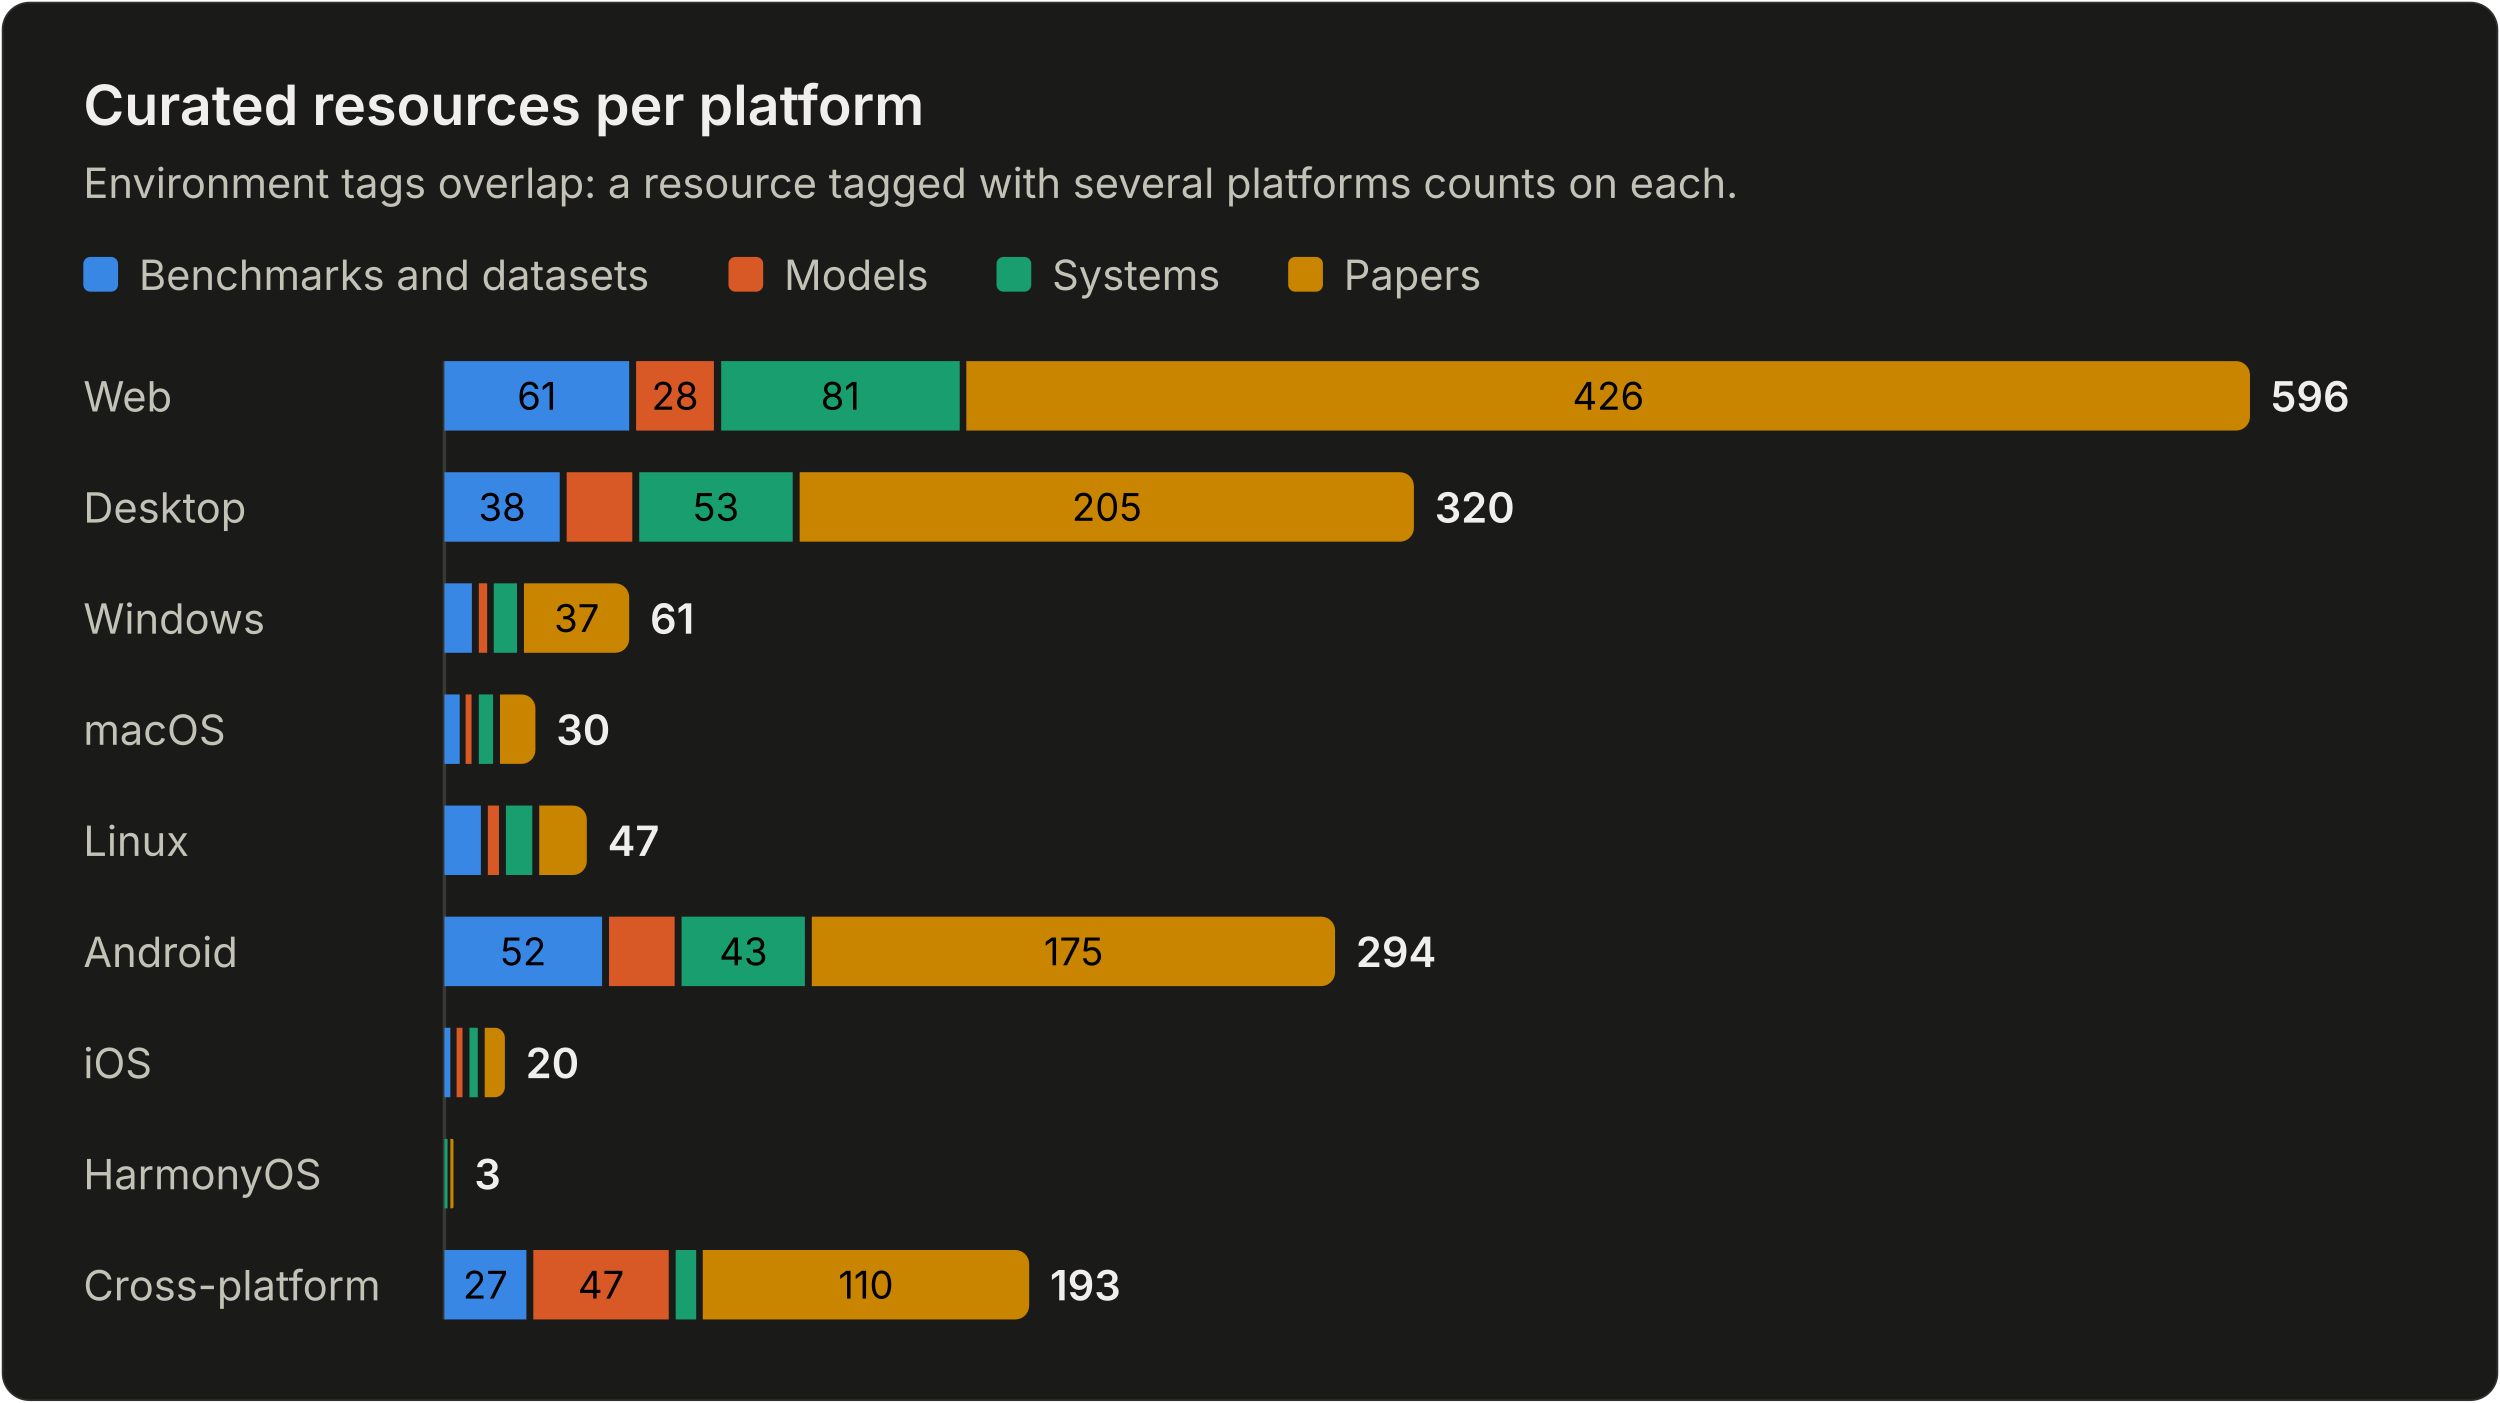
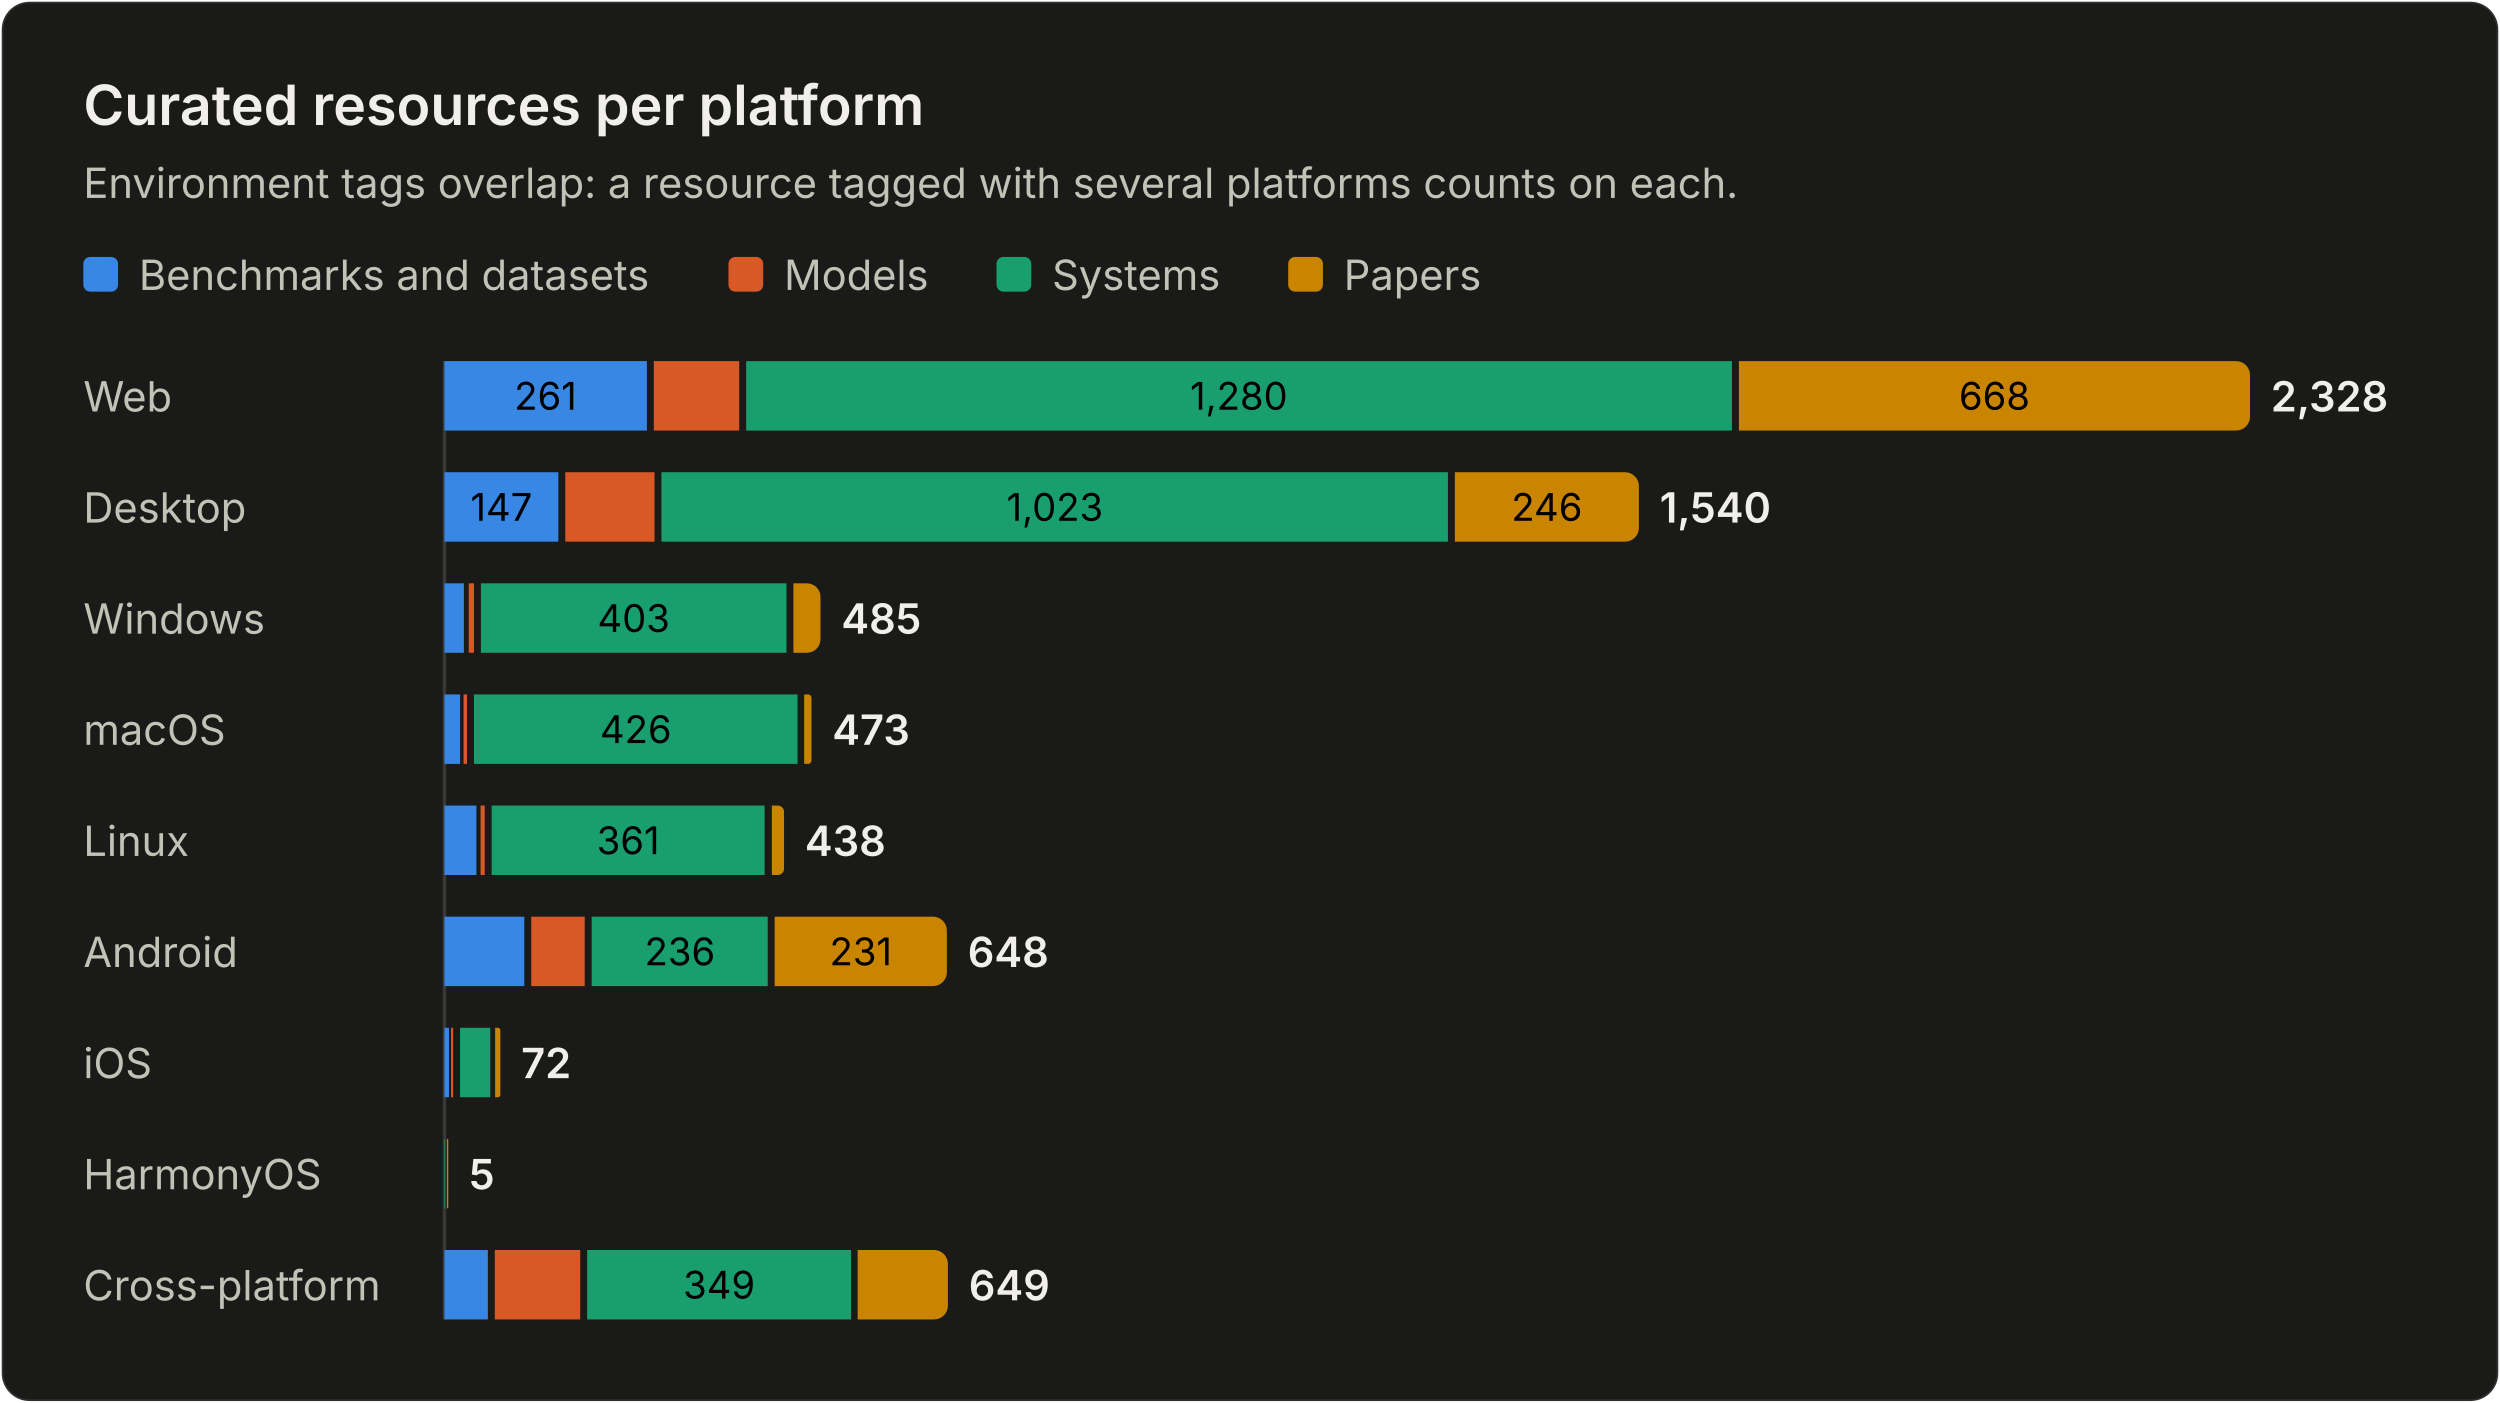
<svg xmlns="http://www.w3.org/2000/svg" width="720" height="404" viewBox="0 0 720 404" role="img" aria-labelledby="platforms-title platforms-desc">
  <style>text{font-family:system-ui,-apple-system,'Segoe UI',sans-serif;font-size:12px;fill:#c3c2b7}.t{font-size:16px;font-weight:600;fill:#f0efec}.n{font-variant-numeric:tabular-nums}.v{font-weight:600;fill:#f0efec}</style>
  <rect x="0.5" y="0.5" width="719" height="403" rx="8" fill="#1a1a19" stroke="rgba(255,255,255,0.10)" />
  <text class="t" x="24" y="36">Curated resources per platform</text>
  <text x="24" y="57">Environment tags overlap: a resource tagged with several platforms counts on each.</text>
  <rect x="24" y="74" width="10" height="10" rx="2" fill="#3987e5" />
  <text x="40" y="83.5">Benchmarks and datasets</text>
  <rect x="209.8" y="74" width="10" height="10" rx="2" fill="#d95926" />
  <text x="225.8" y="83.5">Models</text>
  <rect x="287" y="74" width="10" height="10" rx="2" fill="#199e70" />
  <text x="303" y="83.5">Systems</text>
  <rect x="371" y="74" width="10" height="10" rx="2" fill="#c98500" />
  <text x="387" y="83.5">Papers</text>
  <line x1="128" x2="128" y1="104" y2="380" stroke="#383835" stroke-width="1" />
  <g>
    <text x="24" y="118.5">Web</text>
-     <rect x="128" y="104" width="53.2" height="20" fill="#3987e5" />
-     <text class="n" x="154.6" y="118" text-anchor="middle" style="font-size:11px;fill:#000000">61</text>
-     <rect x="183.2" y="104" width="22.4" height="20" fill="#d95926" />
-     <text class="n" x="194.4" y="118" text-anchor="middle" style="font-size:11px;fill:#000000">28</text>
-     <rect x="207.7" y="104" width="68.7" height="20" fill="#199e70" />
-     <text class="n" x="242" y="118" text-anchor="middle" style="font-size:11px;fill:#000000">81</text>
-     <path d="M278.3 104H644A4 4 0 0 1 648 108V120A4 4 0 0 1 644 124H278.3Z" fill="#c98500" />
-     <text class="n" x="463.2" y="118" text-anchor="middle" style="font-size:11px;fill:#000000">426</text>
-     <text class="n v" x="654" y="118.5">596</text>
+     <rect x="128" y="104" width="58.3" height="20" fill="#3987e5" />
+     <text class="n" x="157.1" y="118" text-anchor="middle" style="font-size:11px;fill:#000000">261</text>
+     <rect x="188.3" y="104" width="24.6" height="20" fill="#d95926" />
+     <rect x="214.9" y="104" width="283.9" height="20" fill="#199e70" />
+     <text class="n" x="356.8" y="118" text-anchor="middle" style="font-size:11px;fill:#000000">1,280</text>
+     <path d="M500.8 104H644A4 4 0 0 1 648 108V120A4 4 0 0 1 644 124H500.8Z" fill="#c98500" />
+     <text class="n" x="574.4" y="118" text-anchor="middle" style="font-size:11px;fill:#000000">668</text>
+     <text class="n v" x="654" y="118.5">2,328</text>
  </g>
  <g>
    <text x="24" y="150.5">Desktop</text>
-     <rect x="128" y="136" width="33.2" height="20" fill="#3987e5" />
-     <text class="n" x="144.6" y="150" text-anchor="middle" style="font-size:11px;fill:#000000">38</text>
-     <rect x="163.2" y="136" width="18.9" height="20" fill="#d95926" />
-     <rect x="184.1" y="136" width="44.2" height="20" fill="#199e70" />
-     <text class="n" x="206.2" y="150" text-anchor="middle" style="font-size:11px;fill:#000000">53</text>
-     <path d="M230.3 136H403.2A4 4 0 0 1 407.2 140V152A4 4 0 0 1 403.2 156H230.3Z" fill="#c98500" />
-     <text class="n" x="318.8" y="150" text-anchor="middle" style="font-size:11px;fill:#000000">205</text>
-     <text class="n v" x="413.2" y="150.5">320</text>
+     <rect x="128" y="136" width="32.8" height="20" fill="#3987e5" />
+     <text class="n" x="144.4" y="150" text-anchor="middle" style="font-size:11px;fill:#000000">147</text>
+     <rect x="162.8" y="136" width="25.7" height="20" fill="#d95926" />
+     <rect x="190.5" y="136" width="226.5" height="20" fill="#199e70" />
+     <text class="n" x="303.8" y="150" text-anchor="middle" style="font-size:11px;fill:#000000">1,023</text>
+     <path d="M419 136H468A4 4 0 0 1 472 140V152A4 4 0 0 1 468 156H419Z" fill="#c98500" />
+     <text class="n" x="445.5" y="150" text-anchor="middle" style="font-size:11px;fill:#000000">246</text>
+     <text class="n v" x="478" y="150.5">1,540</text>
  </g>
  <g>
    <text x="24" y="182.5">Windows</text>
-     <rect x="128" y="168" width="7.9" height="20" fill="#3987e5" />
-     <rect x="137.9" y="168" width="2.4" height="20" fill="#d95926" />
-     <rect x="142.2" y="168" width="6.7" height="20" fill="#199e70" />
-     <path d="M150.9 168H177.2A4 4 0 0 1 181.2 172V184A4 4 0 0 1 177.2 188H150.9Z" fill="#c98500" />
-     <text class="n" x="166.1" y="182" text-anchor="middle" style="font-size:11px;fill:#000000">37</text>
-     <text class="n v" x="187.2" y="182.5">61</text>
+     <rect x="128" y="168" width="5.6" height="20" fill="#3987e5" />
+     <rect x="135" y="168" width="1.5" height="20" fill="#d95926" />
+     <rect x="138.5" y="168" width="88" height="20" fill="#199e70" />
+     <text class="n" x="182.5" y="182" text-anchor="middle" style="font-size:11px;fill:#000000">403</text>
+     <path d="M228.5 168H232.4A3.9 3.9 0 0 1 236.3 171.9V184.1A3.9 3.9 0 0 1 232.4 188H228.5Z" fill="#c98500" />
+     <text class="n v" x="242.3" y="182.5">485</text>
  </g>
  <g>
    <text x="24" y="214.5">macOS</text>
-     <rect x="128" y="200" width="4.4" height="20" fill="#3987e5" />
-     <rect x="134.1" y="200" width="1.7" height="20" fill="#d95926" />
-     <rect x="137.9" y="200" width="4.1" height="20" fill="#199e70" />
-     <path d="M144 200H150.2A4 4 0 0 1 154.2 204V216A4 4 0 0 1 150.2 220H144Z" fill="#c98500" />
-     <text class="n v" x="160.2" y="214.5">30</text>
+     <rect x="128" y="200" width="4.5" height="20" fill="#3987e5" />
+     <rect x="133.5" y="200" width="1" height="20" fill="#d95926" />
+     <rect x="136.5" y="200" width="93.2" height="20" fill="#199e70" />
+     <text class="n" x="183.1" y="214" text-anchor="middle" style="font-size:11px;fill:#000000">426</text>
+     <path d="M231.6 200H232.6A1 1 0 0 1 233.7 201V219A1 1 0 0 1 232.6 220H231.6Z" fill="#c98500" />
+     <text class="n v" x="239.7" y="214.5">473</text>
  </g>
  <g>
    <text x="24" y="246.5">Linux</text>
-     <rect x="128" y="232" width="10.5" height="20" fill="#3987e5" />
-     <rect x="140.5" y="232" width="3.2" height="20" fill="#d95926" />
-     <rect x="145.7" y="232" width="7.6" height="20" fill="#199e70" />
-     <path d="M155.3 232H165A4 4 0 0 1 169 236V248A4 4 0 0 1 165 252H155.3Z" fill="#c98500" />
-     <text class="n v" x="175" y="246.5">47</text>
+     <rect x="128" y="232" width="9.2" height="20" fill="#3987e5" />
+     <rect x="138.4" y="232" width="1.2" height="20" fill="#d95926" />
+     <rect x="141.6" y="232" width="78.6" height="20" fill="#199e70" />
+     <text class="n" x="180.9" y="246" text-anchor="middle" style="font-size:11px;fill:#000000">361</text>
+     <path d="M222.3 232H224A1.8 1.8 0 0 1 225.8 233.8V250.2A1.8 1.8 0 0 1 224 252H222.3Z" fill="#c98500" />
+     <text class="n v" x="231.8" y="246.5">438</text>
  </g>
  <g>
    <text x="24" y="278.5">Android</text>
-     <rect x="128" y="264" width="45.4" height="20" fill="#3987e5" />
-     <text class="n" x="150.7" y="278" text-anchor="middle" style="font-size:11px;fill:#000000">52</text>
-     <rect x="175.4" y="264" width="18.9" height="20" fill="#d95926" />
-     <rect x="196.3" y="264" width="35.5" height="20" fill="#199e70" />
-     <text class="n" x="214.1" y="278" text-anchor="middle" style="font-size:11px;fill:#000000">43</text>
-     <path d="M233.8 264H380.5A4 4 0 0 1 384.5 268V280A4 4 0 0 1 380.5 284H233.8Z" fill="#c98500" />
-     <text class="n" x="309.2" y="278" text-anchor="middle" style="font-size:11px;fill:#000000">175</text>
-     <text class="n v" x="390.5" y="278.5">294</text>
+     <rect x="128" y="264" width="23" height="20" fill="#3987e5" />
+     <rect x="153" y="264" width="15.4" height="20" fill="#d95926" />
+     <rect x="170.4" y="264" width="50.7" height="20" fill="#199e70" />
+     <text class="n" x="195.8" y="278" text-anchor="middle" style="font-size:11px;fill:#000000">236</text>
+     <path d="M223.1 264H268.7A4 4 0 0 1 272.7 268V280A4 4 0 0 1 268.7 284H223.1Z" fill="#c98500" />
+     <text class="n" x="247.9" y="278" text-anchor="middle" style="font-size:11px;fill:#000000">231</text>
+     <text class="n v" x="278.7" y="278.5">648</text>
  </g>
  <g>
    <text x="24" y="310.5">iOS</text>
-     <rect x="128" y="296" width="1.7" height="20" fill="#3987e5" />
-     <rect x="131.5" y="296" width="1.7" height="20" fill="#d95926" />
-     <rect x="135.2" y="296" width="2.4" height="20" fill="#199e70" />
-     <path d="M139.6 296H142.5A2.9 2.9 0 0 1 145.4 298.9V313.1A2.9 2.9 0 0 1 142.5 316H139.6Z" fill="#c98500" />
-     <text class="n v" x="151.4" y="310.5">20</text>
+     <rect x="128" y="296" width="1.3" height="20" fill="#3987e5" />
+     <rect x="129.9" y="296" width="0.6" height="20" fill="#d95926" />
+     <rect x="132.5" y="296" width="8.7" height="20" fill="#199e70" />
+     <path d="M142.6 296H143.4A0.7 0.7 0 0 1 144.1 296.7V315.3A0.7 0.7 0 0 1 143.4 316H142.6Z" fill="#c98500" />
+     <text class="n v" x="150.1" y="310.5">72</text>
  </g>
  <g>
    <text x="24" y="342.5">HarmonyOS</text>
-     <rect x="128" y="328" width="0.9" height="20" fill="#199e70" />
-     <path d="M129.7 328H130.2A0.4 0.4 0 0 1 130.6 328.4V347.6A0.4 0.4 0 0 1 130.2 348H129.7Z" fill="#c98500" />
-     <text class="n v" x="136.6" y="342.5">3</text>
+     <rect x="128" y="328" width="0.2" height="20" fill="#199e70" />
+     <path d="M128.7 328H128.9A0.2 0.2 0 0 1 129.1 328.2V347.8A0.2 0.2 0 0 1 128.9 348H128.7Z" fill="#c98500" />
+     <text class="n v" x="135.1" y="342.5">5</text>
  </g>
  <g>
    <text x="24" y="374.5">Cross-platform</text>
-     <rect x="128" y="360" width="23.6" height="20" fill="#3987e5" />
-     <text class="n" x="139.8" y="374" text-anchor="middle" style="font-size:11px;fill:#000000">27</text>
-     <rect x="153.6" y="360" width="39" height="20" fill="#d95926" />
-     <text class="n" x="173.1" y="374" text-anchor="middle" style="font-size:11px;fill:#000000">47</text>
-     <rect x="194.6" y="360" width="5.9" height="20" fill="#199e70" />
-     <path d="M202.4 360H292.4A4 4 0 0 1 296.4 364V376A4 4 0 0 1 292.4 380H202.4Z" fill="#c98500" />
-     <text class="n" x="249.4" y="374" text-anchor="middle" style="font-size:11px;fill:#000000">110</text>
-     <text class="n v" x="302.4" y="374.5">193</text>
+     <rect x="128" y="360" width="12.5" height="20" fill="#3987e5" />
+     <rect x="142.5" y="360" width="24.6" height="20" fill="#d95926" />
+     <rect x="169.1" y="360" width="76" height="20" fill="#199e70" />
+     <text class="n" x="207.1" y="374" text-anchor="middle" style="font-size:11px;fill:#000000">349</text>
+     <path d="M247 360H269A4 4 0 0 1 273 364V376A4 4 0 0 1 269 380H247Z" fill="#c98500" />
+     <text class="n v" x="279" y="374.5">649</text>
  </g>
</svg>
